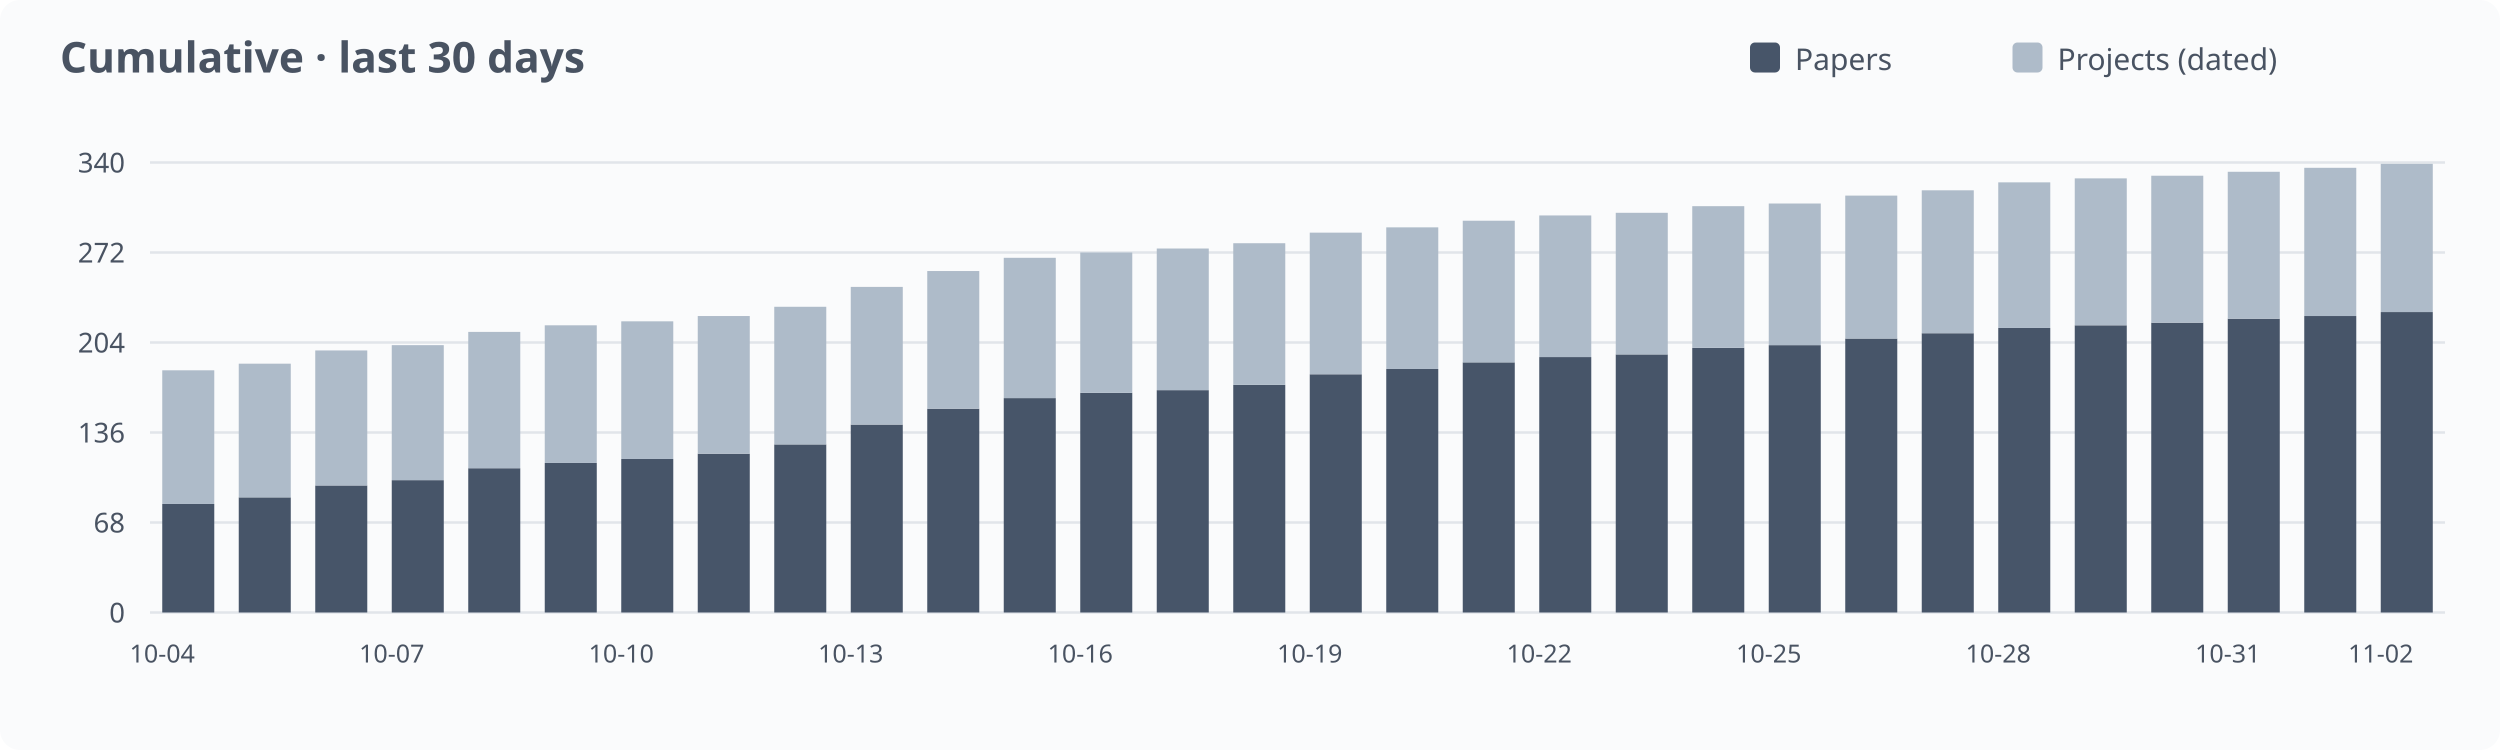
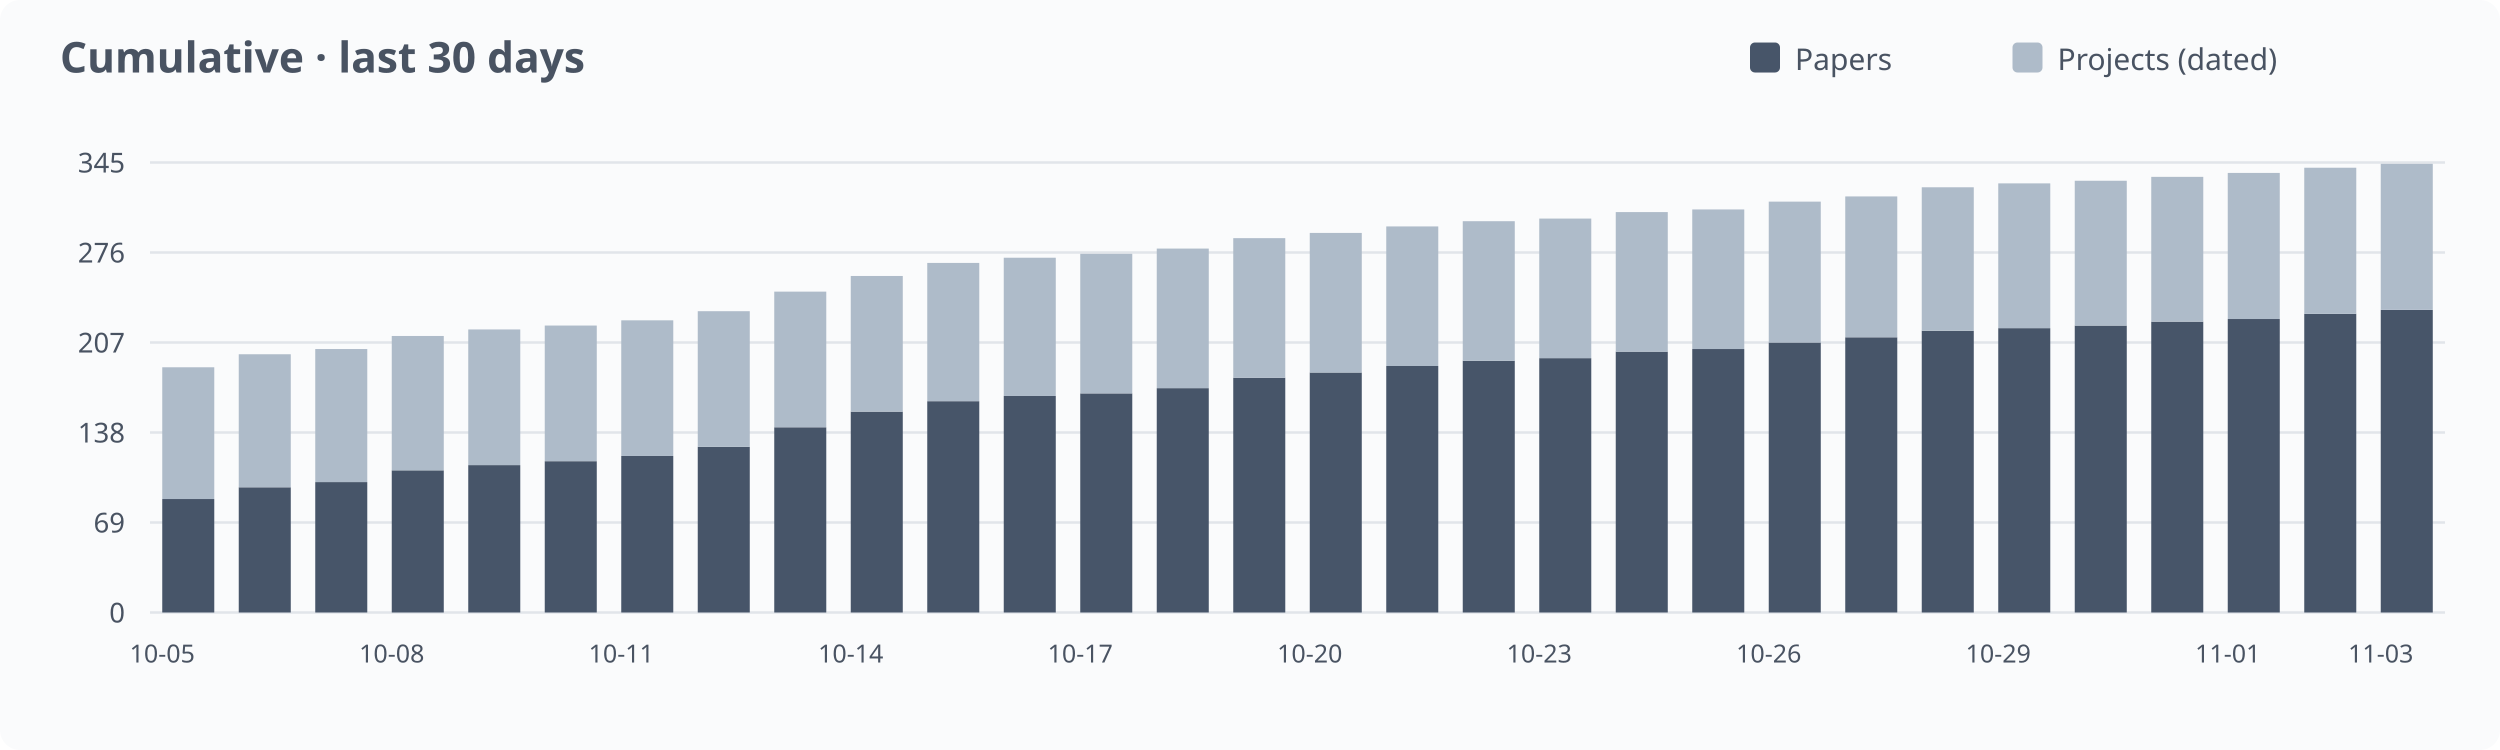
<svg xmlns="http://www.w3.org/2000/svg" width="1000" height="300" viewBox="0 0 1000 300" role="img" aria-labelledby="title desc">
  <rect width="100%" height="100%" rx="8" fill="#fafbfc" />
  <g font-family="system-ui,sans-serif" fill="#495362">
    <text x="24" y="29" font-size="17" font-weight="600">Cumulative · last 30 days</text>
    <rect x="700" y="17" width="12" height="12" rx="2" fill="#475569" />
    <text x="718" y="28" font-size="12">Papers</text>
    <rect x="805" y="17" width="12" height="12" rx="2" fill="#aebbc9" />
    <text x="823" y="28" font-size="12">Projects (dated)</text>
    <path d="M60 245.0H978" stroke="#e1e5ea" />
    <text x="50" y="249.0" text-anchor="end" font-size="11">0</text>
    <path d="M60 209.0H978" stroke="#e1e5ea" />
-     <text x="50" y="213.0" text-anchor="end" font-size="11">68</text>
+     <text x="50" y="213.0" text-anchor="end" font-size="11">69</text>
    <path d="M60 173.0H978" stroke="#e1e5ea" />
-     <text x="50" y="177.0" text-anchor="end" font-size="11">136</text>
+     <text x="50" y="177.0" text-anchor="end" font-size="11">138</text>
    <path d="M60 137.0H978" stroke="#e1e5ea" />
-     <text x="50" y="141.0" text-anchor="end" font-size="11">204</text>
+     <text x="50" y="141.0" text-anchor="end" font-size="11">207</text>
    <path d="M60 101.0H978" stroke="#e1e5ea" />
-     <text x="50" y="105.0" text-anchor="end" font-size="11">272</text>
+     <text x="50" y="105.0" text-anchor="end" font-size="11">276</text>
    <path d="M60 65.0H978" stroke="#e1e5ea" />
-     <text x="50" y="69.0" text-anchor="end" font-size="11">340</text>
-     <rect x="64.90" y="201.59" width="20.81" height="43.41" fill="#475569" />
-     <rect x="64.90" y="148.12" width="20.81" height="53.47" fill="#aebbc9" />
-     <text x="64.90" y="265" text-anchor="middle" font-size="10">10-04</text>
-     <rect x="95.50" y="198.94" width="20.81" height="46.06" fill="#475569" />
-     <rect x="95.50" y="145.47" width="20.81" height="53.47" fill="#aebbc9" />
-     <rect x="126.10" y="194.18" width="20.81" height="50.82" fill="#475569" />
-     <rect x="126.10" y="140.18" width="20.81" height="54.00" fill="#aebbc9" />
-     <rect x="156.70" y="192.06" width="20.81" height="52.94" fill="#475569" />
-     <rect x="156.70" y="138.06" width="20.81" height="54.00" fill="#aebbc9" />
-     <text x="156.70" y="265" text-anchor="middle" font-size="10">10-07</text>
-     <rect x="187.30" y="187.29" width="20.81" height="57.71" fill="#475569" />
-     <rect x="187.30" y="132.76" width="20.81" height="54.53" fill="#aebbc9" />
-     <rect x="217.90" y="185.18" width="20.81" height="59.82" fill="#475569" />
-     <rect x="217.90" y="130.12" width="20.81" height="55.06" fill="#aebbc9" />
-     <rect x="248.50" y="183.59" width="20.81" height="61.41" fill="#475569" />
-     <rect x="248.50" y="128.53" width="20.81" height="55.06" fill="#aebbc9" />
-     <text x="248.50" y="265" text-anchor="middle" font-size="10">10-10</text>
-     <rect x="279.10" y="181.47" width="20.81" height="63.53" fill="#475569" />
-     <rect x="279.10" y="126.41" width="20.81" height="55.06" fill="#aebbc9" />
-     <rect x="309.70" y="177.76" width="20.81" height="67.24" fill="#475569" />
-     <rect x="309.70" y="122.71" width="20.81" height="55.06" fill="#aebbc9" />
-     <rect x="340.30" y="169.82" width="20.81" height="75.18" fill="#475569" />
-     <rect x="340.30" y="114.76" width="20.81" height="55.06" fill="#aebbc9" />
-     <text x="340.30" y="265" text-anchor="middle" font-size="10">10-13</text>
-     <rect x="370.90" y="163.47" width="20.81" height="81.53" fill="#475569" />
-     <rect x="370.90" y="108.41" width="20.81" height="55.06" fill="#aebbc9" />
-     <rect x="401.50" y="159.24" width="20.81" height="85.76" fill="#475569" />
-     <rect x="401.50" y="103.12" width="20.81" height="56.12" fill="#aebbc9" />
-     <rect x="432.10" y="157.12" width="20.81" height="87.88" fill="#475569" />
-     <rect x="432.10" y="101.00" width="20.81" height="56.12" fill="#aebbc9" />
-     <text x="432.10" y="265" text-anchor="middle" font-size="10">10-16</text>
-     <rect x="462.70" y="156.06" width="20.81" height="88.94" fill="#475569" />
-     <rect x="462.70" y="99.41" width="20.81" height="56.65" fill="#aebbc9" />
-     <rect x="493.30" y="153.94" width="20.81" height="91.06" fill="#475569" />
-     <rect x="493.30" y="97.29" width="20.81" height="56.65" fill="#aebbc9" />
-     <rect x="523.90" y="149.71" width="20.81" height="95.29" fill="#475569" />
-     <rect x="523.90" y="93.06" width="20.81" height="56.65" fill="#aebbc9" />
-     <text x="523.90" y="265" text-anchor="middle" font-size="10">10-19</text>
-     <rect x="554.50" y="147.59" width="20.81" height="97.41" fill="#475569" />
-     <rect x="554.50" y="90.94" width="20.81" height="56.65" fill="#aebbc9" />
-     <rect x="585.10" y="144.94" width="20.81" height="100.06" fill="#475569" />
-     <rect x="585.10" y="88.29" width="20.81" height="56.65" fill="#aebbc9" />
-     <rect x="615.70" y="142.82" width="20.81" height="102.18" fill="#475569" />
-     <rect x="615.70" y="86.18" width="20.81" height="56.65" fill="#aebbc9" />
-     <text x="615.70" y="265" text-anchor="middle" font-size="10">10-22</text>
-     <rect x="646.30" y="141.76" width="20.81" height="103.24" fill="#475569" />
-     <rect x="646.30" y="85.12" width="20.81" height="56.65" fill="#aebbc9" />
-     <rect x="676.90" y="139.12" width="20.81" height="105.88" fill="#475569" />
-     <rect x="676.90" y="82.47" width="20.81" height="56.65" fill="#aebbc9" />
-     <rect x="707.50" y="138.06" width="20.81" height="106.94" fill="#475569" />
-     <rect x="707.50" y="81.41" width="20.81" height="56.65" fill="#aebbc9" />
-     <text x="707.50" y="265" text-anchor="middle" font-size="10">10-25</text>
-     <rect x="738.10" y="135.41" width="20.81" height="109.59" fill="#475569" />
-     <rect x="738.10" y="78.24" width="20.81" height="57.18" fill="#aebbc9" />
-     <rect x="768.70" y="133.29" width="20.81" height="111.71" fill="#475569" />
-     <rect x="768.70" y="76.12" width="20.81" height="57.18" fill="#aebbc9" />
-     <rect x="799.30" y="131.18" width="20.81" height="113.82" fill="#475569" />
-     <rect x="799.30" y="72.94" width="20.81" height="58.24" fill="#aebbc9" />
-     <text x="799.30" y="265" text-anchor="middle" font-size="10">10-28</text>
-     <rect x="829.90" y="130.12" width="20.81" height="114.88" fill="#475569" />
-     <rect x="829.90" y="71.35" width="20.81" height="58.76" fill="#aebbc9" />
-     <rect x="860.50" y="129.06" width="20.81" height="115.94" fill="#475569" />
-     <rect x="860.50" y="70.29" width="20.81" height="58.76" fill="#aebbc9" />
-     <rect x="891.10" y="127.47" width="20.81" height="117.53" fill="#475569" />
-     <rect x="891.10" y="68.71" width="20.81" height="58.76" fill="#aebbc9" />
-     <text x="891.10" y="265" text-anchor="middle" font-size="10">10-31</text>
-     <rect x="921.70" y="126.41" width="20.81" height="118.59" fill="#475569" />
-     <rect x="921.70" y="67.12" width="20.81" height="59.29" fill="#aebbc9" />
-     <rect x="952.30" y="124.82" width="20.81" height="120.18" fill="#475569" />
-     <rect x="952.30" y="65.53" width="20.81" height="59.29" fill="#aebbc9" />
-     <text x="952.30" y="265" text-anchor="middle" font-size="10">11-02</text>
+     <text x="50" y="69.0" text-anchor="end" font-size="11">345</text>
+     <rect x="64.90" y="199.61" width="20.81" height="45.39" fill="#475569" />
+     <rect x="64.90" y="146.91" width="20.81" height="52.70" fill="#aebbc9" />
+     <text x="64.90" y="265" text-anchor="middle" font-size="10">10-05</text>
+     <rect x="95.50" y="194.91" width="20.81" height="50.09" fill="#475569" />
+     <rect x="95.50" y="141.70" width="20.81" height="53.22" fill="#aebbc9" />
+     <rect x="126.10" y="192.83" width="20.81" height="52.17" fill="#475569" />
+     <rect x="126.10" y="139.61" width="20.81" height="53.22" fill="#aebbc9" />
+     <rect x="156.70" y="188.13" width="20.81" height="56.87" fill="#475569" />
+     <rect x="156.70" y="134.39" width="20.81" height="53.74" fill="#aebbc9" />
+     <text x="156.70" y="265" text-anchor="middle" font-size="10">10-08</text>
+     <rect x="187.30" y="186.04" width="20.81" height="58.96" fill="#475569" />
+     <rect x="187.30" y="131.78" width="20.81" height="54.26" fill="#aebbc9" />
+     <rect x="217.90" y="184.48" width="20.81" height="60.52" fill="#475569" />
+     <rect x="217.90" y="130.22" width="20.81" height="54.26" fill="#aebbc9" />
+     <rect x="248.50" y="182.39" width="20.81" height="62.61" fill="#475569" />
+     <rect x="248.50" y="128.13" width="20.81" height="54.26" fill="#aebbc9" />
+     <text x="248.50" y="265" text-anchor="middle" font-size="10">10-11</text>
+     <rect x="279.10" y="178.74" width="20.81" height="66.26" fill="#475569" />
+     <rect x="279.10" y="124.48" width="20.81" height="54.26" fill="#aebbc9" />
+     <rect x="309.70" y="170.91" width="20.81" height="74.09" fill="#475569" />
+     <rect x="309.70" y="116.65" width="20.81" height="54.26" fill="#aebbc9" />
+     <rect x="340.30" y="164.65" width="20.81" height="80.35" fill="#475569" />
+     <rect x="340.30" y="110.39" width="20.81" height="54.26" fill="#aebbc9" />
+     <text x="340.30" y="265" text-anchor="middle" font-size="10">10-14</text>
+     <rect x="370.90" y="160.48" width="20.81" height="84.52" fill="#475569" />
+     <rect x="370.90" y="105.17" width="20.81" height="55.30" fill="#aebbc9" />
+     <rect x="401.50" y="158.39" width="20.81" height="86.61" fill="#475569" />
+     <rect x="401.50" y="103.09" width="20.81" height="55.30" fill="#aebbc9" />
+     <rect x="432.10" y="157.35" width="20.81" height="87.65" fill="#475569" />
+     <rect x="432.10" y="101.52" width="20.81" height="55.83" fill="#aebbc9" />
+     <text x="432.10" y="265" text-anchor="middle" font-size="10">10-17</text>
+     <rect x="462.70" y="155.26" width="20.81" height="89.74" fill="#475569" />
+     <rect x="462.70" y="99.43" width="20.81" height="55.83" fill="#aebbc9" />
+     <rect x="493.30" y="151.09" width="20.81" height="93.91" fill="#475569" />
+     <rect x="493.30" y="95.26" width="20.81" height="55.83" fill="#aebbc9" />
+     <rect x="523.90" y="149.00" width="20.81" height="96.00" fill="#475569" />
+     <rect x="523.90" y="93.17" width="20.81" height="55.83" fill="#aebbc9" />
+     <text x="523.90" y="265" text-anchor="middle" font-size="10">10-20</text>
+     <rect x="554.50" y="146.39" width="20.81" height="98.61" fill="#475569" />
+     <rect x="554.50" y="90.57" width="20.81" height="55.83" fill="#aebbc9" />
+     <rect x="585.10" y="144.30" width="20.81" height="100.70" fill="#475569" />
+     <rect x="585.10" y="88.48" width="20.81" height="55.83" fill="#aebbc9" />
+     <rect x="615.70" y="143.26" width="20.81" height="101.74" fill="#475569" />
+     <rect x="615.70" y="87.43" width="20.81" height="55.83" fill="#aebbc9" />
+     <text x="615.70" y="265" text-anchor="middle" font-size="10">10-23</text>
+     <rect x="646.30" y="140.65" width="20.81" height="104.35" fill="#475569" />
+     <rect x="646.30" y="84.83" width="20.81" height="55.83" fill="#aebbc9" />
+     <rect x="676.90" y="139.61" width="20.81" height="105.39" fill="#475569" />
+     <rect x="676.90" y="83.78" width="20.81" height="55.83" fill="#aebbc9" />
+     <rect x="707.50" y="137.00" width="20.81" height="108.00" fill="#475569" />
+     <rect x="707.50" y="80.65" width="20.81" height="56.35" fill="#aebbc9" />
+     <text x="707.50" y="265" text-anchor="middle" font-size="10">10-26</text>
+     <rect x="738.10" y="134.91" width="20.81" height="110.09" fill="#475569" />
+     <rect x="738.10" y="78.57" width="20.81" height="56.35" fill="#aebbc9" />
+     <rect x="768.70" y="132.30" width="20.81" height="112.70" fill="#475569" />
+     <rect x="768.70" y="74.91" width="20.81" height="57.39" fill="#aebbc9" />
+     <rect x="799.30" y="131.26" width="20.81" height="113.74" fill="#475569" />
+     <rect x="799.30" y="73.35" width="20.81" height="57.91" fill="#aebbc9" />
+     <text x="799.30" y="265" text-anchor="middle" font-size="10">10-29</text>
+     <rect x="829.90" y="130.22" width="20.81" height="114.78" fill="#475569" />
+     <rect x="829.90" y="72.30" width="20.81" height="57.91" fill="#aebbc9" />
+     <rect x="860.50" y="128.65" width="20.81" height="116.35" fill="#475569" />
+     <rect x="860.50" y="70.74" width="20.81" height="57.91" fill="#aebbc9" />
+     <rect x="891.10" y="127.61" width="20.81" height="117.39" fill="#475569" />
+     <rect x="891.10" y="69.17" width="20.81" height="58.43" fill="#aebbc9" />
+     <text x="891.10" y="265" text-anchor="middle" font-size="10">11-01</text>
+     <rect x="921.70" y="125.52" width="20.81" height="119.48" fill="#475569" />
+     <rect x="921.70" y="67.09" width="20.81" height="58.43" fill="#aebbc9" />
+     <rect x="952.30" y="123.96" width="20.81" height="121.04" fill="#475569" />
+     <rect x="952.30" y="65.52" width="20.81" height="58.43" fill="#aebbc9" />
+     <text x="952.30" y="265" text-anchor="middle" font-size="10">11-03</text>
  </g>
</svg>
